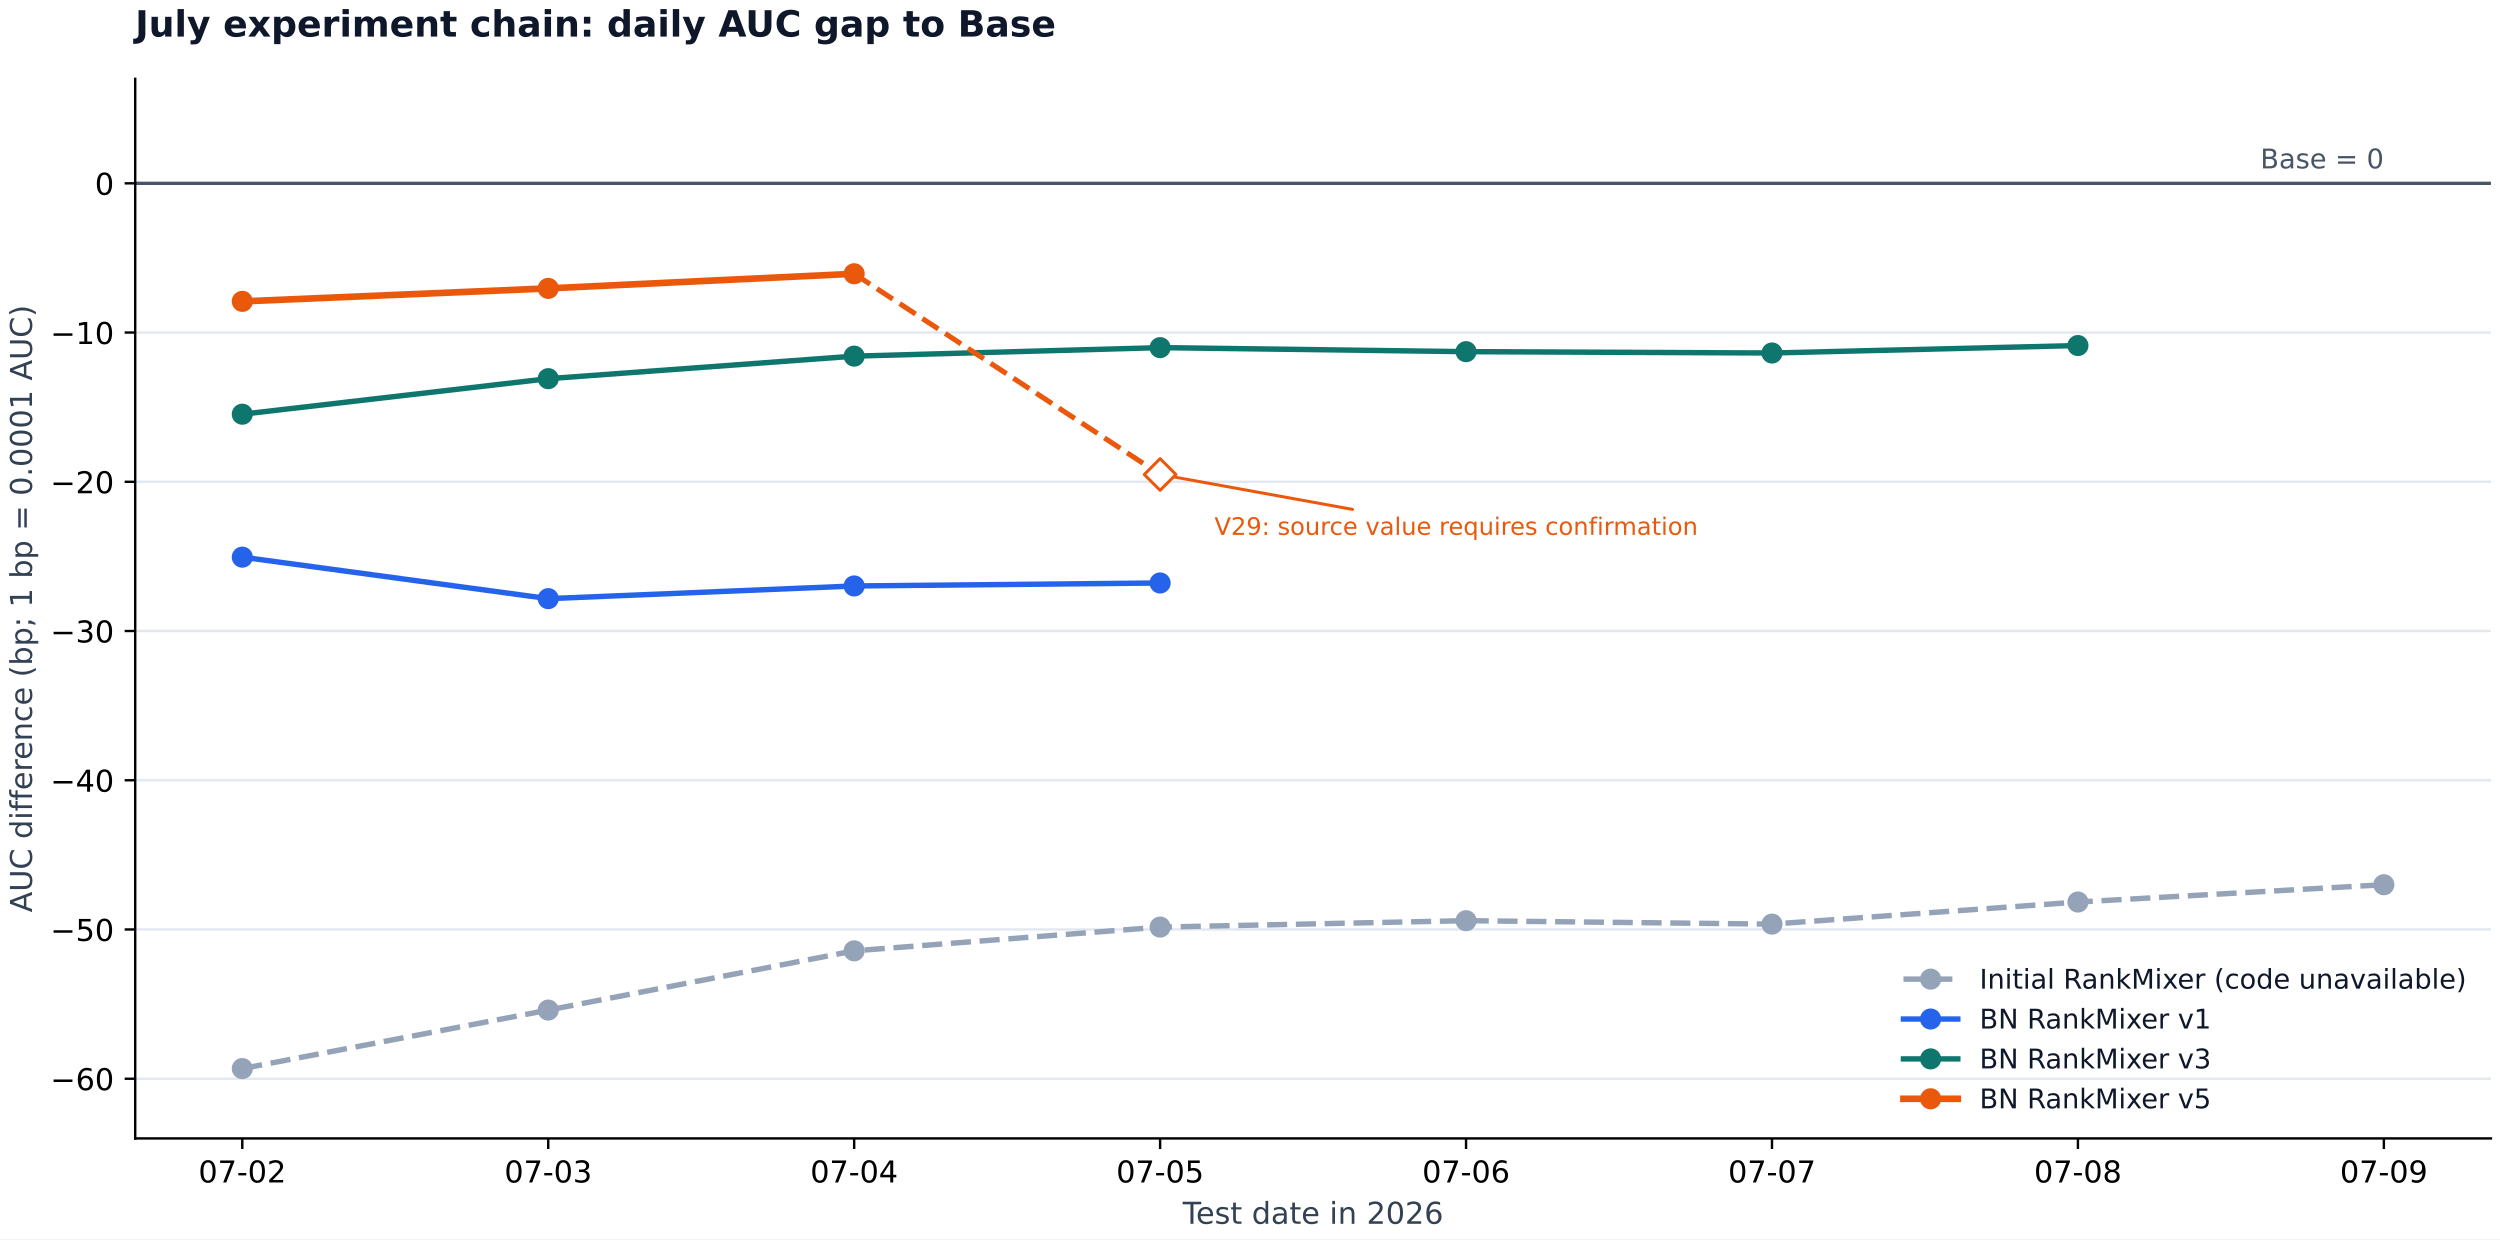
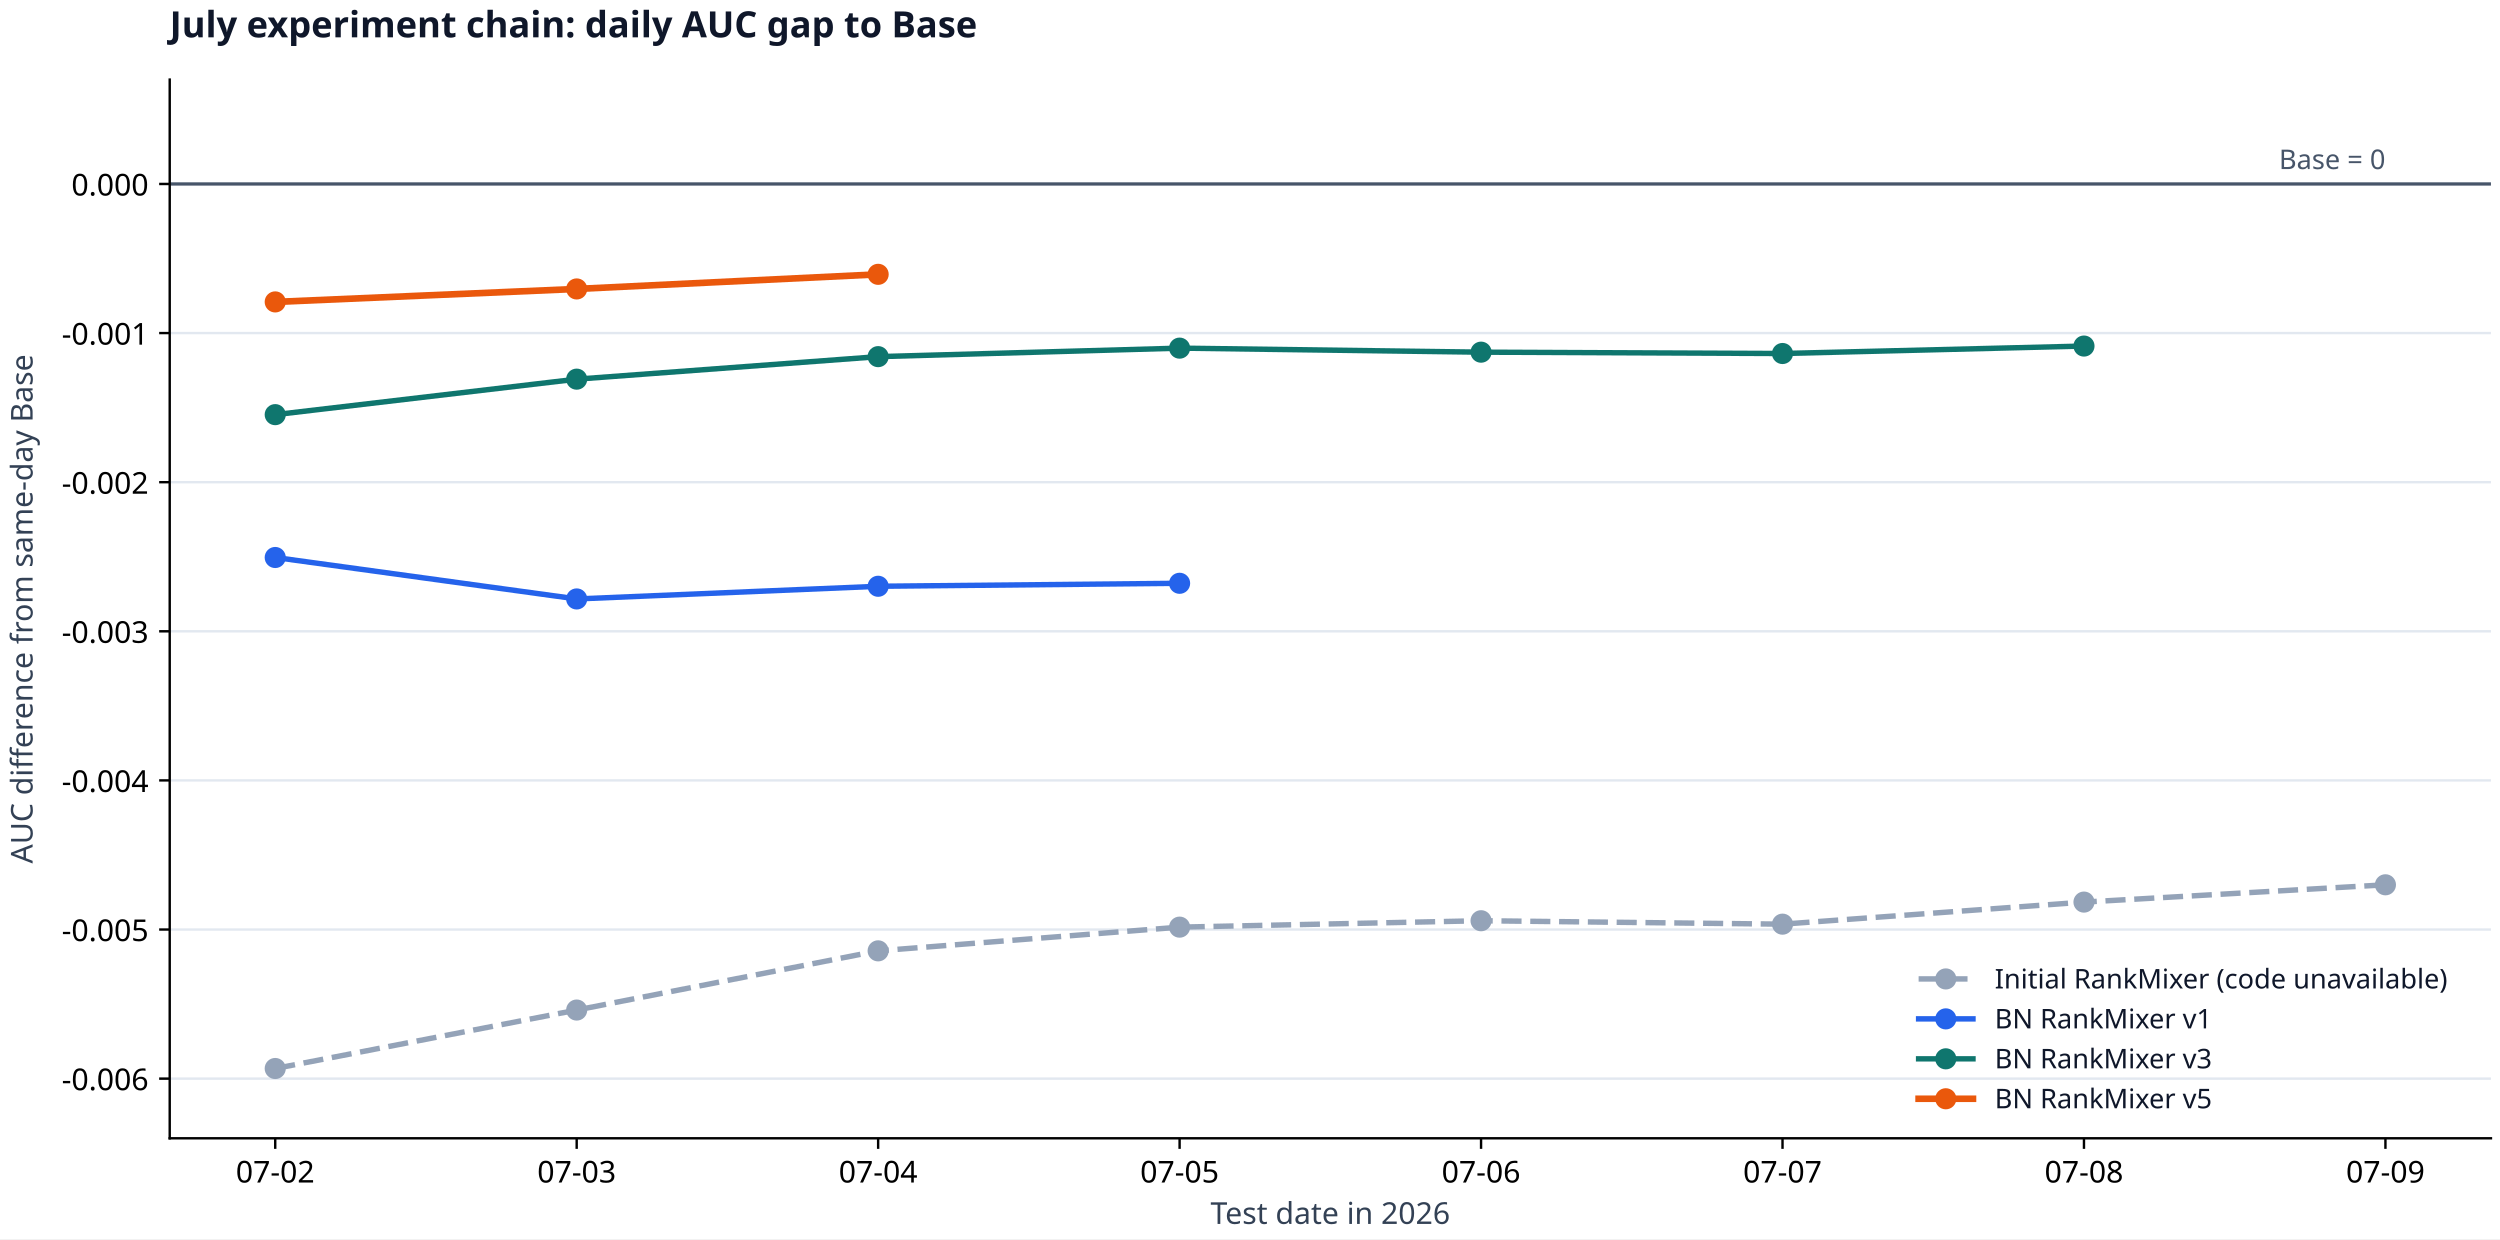
<svg xmlns="http://www.w3.org/2000/svg" xmlns:xlink="http://www.w3.org/1999/xlink" width="828pt" height="410.4pt" viewBox="0 0 828 410.4" version="1.1">
  <defs>
    <style type="text/css">*{stroke-linejoin: round; stroke-linecap: butt}</style>
  </defs>
  <g id="figure_1">
    <g id="patch_1">
-       <path d="M 0 410.4  L 828 410.4  L 828 0  L 0 0  z " style="fill: #ffffff" />
+       <path d="M 0 410.4 L 828 410.4 L 828 0 L 0 0 z " style="fill: #ffffff" />
    </g>
    <g id="axes_1">
      <g id="patch_2">
-         <path d="M 44.783 377.044  L 825 377.044  L 825 26.118  L 44.783 26.118  z " style="fill: #ffffff" />
+         <path d="M 56.21 377 L 825 377 L 825 26.36 L 56.21 26.36 z " style="fill: #ffffff" />
      </g>
      <g id="matplotlib.axis_1">
        <g id="xtick_1">
          <g id="line2d_1">
            <defs>
-               <path id="m055650dccf" d="M 0 0  L 0 3.5  " style="stroke: #000000; stroke-width: 0.8" />
+               <path id="ma5ba7ee84e" d="M 0 0 L 0 3.5 " style="stroke: #000000; stroke-width: 0.8" />
            </defs>
            <g>
-               <use xlink:href="#m055650dccf" x="80.247" y="377.044" style="stroke: #000000; stroke-width: 0.8" />
+               <use xlink:href="#ma5ba7ee84e" x="91.155" y="377" style="stroke: #000000; stroke-width: 0.8" />
            </g>
          </g>
          <g id="text_1">
-             <text style="font: 10px 'DejaVu Sans'; text-anchor: middle" x="80.247" y="391.642" transform="rotate(-0 80.24745 391.6419)">07-02</text>
+             <text style="font: 10px 'Hiragino Sans GB'; text-anchor: middle" x="91.155" y="391.659" transform="rotate(-0 91.15462 391.6591)">07-02</text>
          </g>
        </g>
        <g id="xtick_2">
          <g id="line2d_2">
            <g>
-               <use xlink:href="#m055650dccf" x="181.574" y="377.044" style="stroke: #000000; stroke-width: 0.8" />
+               <use xlink:href="#ma5ba7ee84e" x="190.997" y="377" style="stroke: #000000; stroke-width: 0.8" />
            </g>
          </g>
          <g id="text_2">
-             <text style="font: 10px 'DejaVu Sans'; text-anchor: middle" x="181.574" y="391.642" transform="rotate(-0 181.5743 391.6419)">07-03</text>
+             <text style="font: 10px 'Hiragino Sans GB'; text-anchor: middle" x="190.997" y="391.659" transform="rotate(-0 190.9975 391.6591)">07-03</text>
          </g>
        </g>
        <g id="xtick_3">
          <g id="line2d_3">
            <g>
-               <use xlink:href="#m055650dccf" x="282.901" y="377.044" style="stroke: #000000; stroke-width: 0.8" />
+               <use xlink:href="#ma5ba7ee84e" x="290.84" y="377" style="stroke: #000000; stroke-width: 0.8" />
            </g>
          </g>
          <g id="text_3">
-             <text style="font: 10px 'DejaVu Sans'; text-anchor: middle" x="282.901" y="391.642" transform="rotate(-0 282.9011 391.6419)">07-04</text>
+             <text style="font: 10px 'Hiragino Sans GB'; text-anchor: middle" x="290.84" y="391.659" transform="rotate(-0 290.8404 391.6591)">07-04</text>
          </g>
        </g>
        <g id="xtick_4">
          <g id="line2d_4">
            <g>
-               <use xlink:href="#m055650dccf" x="384.228" y="377.044" style="stroke: #000000; stroke-width: 0.8" />
+               <use xlink:href="#ma5ba7ee84e" x="390.683" y="377" style="stroke: #000000; stroke-width: 0.8" />
            </g>
          </g>
          <g id="text_4">
-             <text style="font: 10px 'DejaVu Sans'; text-anchor: middle" x="384.228" y="391.642" transform="rotate(-0 384.228 391.6419)">07-05</text>
+             <text style="font: 10px 'Hiragino Sans GB'; text-anchor: middle" x="390.683" y="391.659" transform="rotate(-0 390.6832 391.6591)">07-05</text>
          </g>
        </g>
        <g id="xtick_5">
          <g id="line2d_5">
            <g>
-               <use xlink:href="#m055650dccf" x="485.555" y="377.044" style="stroke: #000000; stroke-width: 0.8" />
+               <use xlink:href="#ma5ba7ee84e" x="490.526" y="377" style="stroke: #000000; stroke-width: 0.8" />
            </g>
          </g>
          <g id="text_5">
-             <text style="font: 10px 'DejaVu Sans'; text-anchor: middle" x="485.555" y="391.642" transform="rotate(-0 485.5548 391.6419)">07-06</text>
+             <text style="font: 10px 'Hiragino Sans GB'; text-anchor: middle" x="490.526" y="391.659" transform="rotate(-0 490.5261 391.6591)">07-06</text>
          </g>
        </g>
        <g id="xtick_6">
          <g id="line2d_6">
            <g>
-               <use xlink:href="#m055650dccf" x="586.882" y="377.044" style="stroke: #000000; stroke-width: 0.8" />
+               <use xlink:href="#ma5ba7ee84e" x="590.369" y="377" style="stroke: #000000; stroke-width: 0.8" />
            </g>
          </g>
          <g id="text_6">
-             <text style="font: 10px 'DejaVu Sans'; text-anchor: middle" x="586.882" y="391.642" transform="rotate(-0 586.8817 391.6419)">07-07</text>
+             <text style="font: 10px 'Hiragino Sans GB'; text-anchor: middle" x="590.369" y="391.659" transform="rotate(-0 590.369 391.6591)">07-07</text>
          </g>
        </g>
        <g id="xtick_7">
          <g id="line2d_7">
            <g>
-               <use xlink:href="#m055650dccf" x="688.209" y="377.044" style="stroke: #000000; stroke-width: 0.8" />
+               <use xlink:href="#ma5ba7ee84e" x="690.212" y="377" style="stroke: #000000; stroke-width: 0.8" />
            </g>
          </g>
          <g id="text_7">
-             <text style="font: 10px 'DejaVu Sans'; text-anchor: middle" x="688.209" y="391.642" transform="rotate(-0 688.2085 391.6419)">07-08</text>
+             <text style="font: 10px 'Hiragino Sans GB'; text-anchor: middle" x="690.212" y="391.659" transform="rotate(-0 690.2119 391.6591)">07-08</text>
          </g>
        </g>
        <g id="xtick_8">
          <g id="line2d_8">
            <g>
-               <use xlink:href="#m055650dccf" x="789.535" y="377.044" style="stroke: #000000; stroke-width: 0.8" />
+               <use xlink:href="#ma5ba7ee84e" x="790.055" y="377" style="stroke: #000000; stroke-width: 0.8" />
            </g>
          </g>
          <g id="text_8">
-             <text style="font: 10px 'DejaVu Sans'; text-anchor: middle" x="789.535" y="391.642" transform="rotate(-0 789.5354 391.6419)">07-09</text>
+             <text style="font: 10px 'Hiragino Sans GB'; text-anchor: middle" x="790.055" y="391.659" transform="rotate(-0 790.0548 391.6591)">07-09</text>
          </g>
        </g>
        <g id="text_9">
-           <text style="fill: #334155; font: 10px 'DejaVu Sans'; text-anchor: middle" x="434.891" y="405.32" transform="rotate(-0 434.8914 405.3201)">Test date in 2026</text>
+           <text style="fill: #334155; font: 10px 'Hiragino Sans GB'; text-anchor: middle" x="440.605" y="405.359" transform="rotate(-0 440.6047 405.3591)">Test date in 2026</text>
        </g>
      </g>
      <g id="matplotlib.axis_2">
        <g id="ytick_1">
          <g id="line2d_9">
-             <path d="M 44.783 357.273  L 825 357.273  " clip-path="url(#pcba3bb945e)" style="fill: none; stroke: #e2e8f0; stroke-width: 0.8; stroke-linecap: square" />
+             <path d="M 56.21 357.245 L 825 357.245 " clip-path="url(#p943e7fc7b8)" style="fill: none; stroke: #e2e8f0; stroke-width: 0.8; stroke-linecap: square" />
          </g>
          <g id="line2d_10">
            <defs>
-               <path id="mbea81c5ff0" d="M 0 0  L -3.5 0  " style="stroke: #000000; stroke-width: 0.8" />
+               <path id="mb3c4eae550" d="M 0 0 L -3.5 0 " style="stroke: #000000; stroke-width: 0.8" />
            </defs>
            <g>
-               <use xlink:href="#mbea81c5ff0" x="44.783" y="357.273" style="stroke: #000000; stroke-width: 0.8" />
+               <use xlink:href="#mb3c4eae550" x="56.21" y="357.245" style="stroke: #000000; stroke-width: 0.8" />
            </g>
          </g>
          <g id="text_10">
-             <text style="font: 10px 'DejaVu Sans'; text-anchor: end" x="37.783" y="361.072" transform="rotate(-0 37.78305 361.0723)">−60</text>
+             <text style="font: 10px 'Hiragino Sans GB'; text-anchor: end" x="49.21" y="361.075" transform="rotate(-0 49.20961 361.0751)">-0.006</text>
          </g>
        </g>
        <g id="ytick_2">
          <g id="line2d_11">
-             <path d="M 44.783 307.847  L 825 307.847  " clip-path="url(#pcba3bb945e)" style="fill: none; stroke: #e2e8f0; stroke-width: 0.8; stroke-linecap: square" />
+             <path d="M 56.21 307.86 L 825 307.86 " clip-path="url(#p943e7fc7b8)" style="fill: none; stroke: #e2e8f0; stroke-width: 0.8; stroke-linecap: square" />
          </g>
          <g id="line2d_12">
            <g>
-               <use xlink:href="#mbea81c5ff0" x="44.783" y="307.847" style="stroke: #000000; stroke-width: 0.8" />
+               <use xlink:href="#mb3c4eae550" x="56.21" y="307.86" style="stroke: #000000; stroke-width: 0.8" />
            </g>
          </g>
          <g id="text_11">
-             <text style="font: 10px 'DejaVu Sans'; text-anchor: end" x="37.783" y="311.646" transform="rotate(-0 37.78305 311.6462)">−50</text>
+             <text style="font: 10px 'Hiragino Sans GB'; text-anchor: end" x="49.21" y="311.689" transform="rotate(-0 49.20961 311.6893)">-0.005</text>
          </g>
        </g>
        <g id="ytick_3">
          <g id="line2d_13">
-             <path d="M 44.783 258.421  L 825 258.421  " clip-path="url(#pcba3bb945e)" style="fill: none; stroke: #e2e8f0; stroke-width: 0.8; stroke-linecap: square" />
+             <path d="M 56.21 258.474 L 825 258.474 " clip-path="url(#p943e7fc7b8)" style="fill: none; stroke: #e2e8f0; stroke-width: 0.8; stroke-linecap: square" />
          </g>
          <g id="line2d_14">
            <g>
-               <use xlink:href="#mbea81c5ff0" x="44.783" y="258.421" style="stroke: #000000; stroke-width: 0.8" />
+               <use xlink:href="#mb3c4eae550" x="56.21" y="258.474" style="stroke: #000000; stroke-width: 0.8" />
            </g>
          </g>
          <g id="text_12">
-             <text style="font: 10px 'DejaVu Sans'; text-anchor: end" x="37.783" y="262.22" transform="rotate(-0 37.78305 262.2201)">−40</text>
+             <text style="font: 10px 'Hiragino Sans GB'; text-anchor: end" x="49.21" y="262.303" transform="rotate(-0 49.20961 262.3034)">-0.004</text>
          </g>
        </g>
        <g id="ytick_4">
          <g id="line2d_15">
-             <path d="M 44.783 208.995  L 825 208.995  " clip-path="url(#pcba3bb945e)" style="fill: none; stroke: #e2e8f0; stroke-width: 0.8; stroke-linecap: square" />
+             <path d="M 56.21 209.088 L 825 209.088 " clip-path="url(#p943e7fc7b8)" style="fill: none; stroke: #e2e8f0; stroke-width: 0.8; stroke-linecap: square" />
          </g>
          <g id="line2d_16">
            <g>
-               <use xlink:href="#mbea81c5ff0" x="44.783" y="208.995" style="stroke: #000000; stroke-width: 0.8" />
+               <use xlink:href="#mb3c4eae550" x="56.21" y="209.088" style="stroke: #000000; stroke-width: 0.8" />
            </g>
          </g>
          <g id="text_13">
-             <text style="font: 10px 'DejaVu Sans'; text-anchor: end" x="37.783" y="212.794" transform="rotate(-0 37.78305 212.7941)">−30</text>
+             <text style="font: 10px 'Hiragino Sans GB'; text-anchor: end" x="49.21" y="212.918" transform="rotate(-0 49.20961 212.9176)">-0.003</text>
          </g>
        </g>
        <g id="ytick_5">
          <g id="line2d_17">
-             <path d="M 44.783 159.569  L 825 159.569  " clip-path="url(#pcba3bb945e)" style="fill: none; stroke: #e2e8f0; stroke-width: 0.8; stroke-linecap: square" />
+             <path d="M 56.21 159.702 L 825 159.702 " clip-path="url(#p943e7fc7b8)" style="fill: none; stroke: #e2e8f0; stroke-width: 0.8; stroke-linecap: square" />
          </g>
          <g id="line2d_18">
            <g>
-               <use xlink:href="#mbea81c5ff0" x="44.783" y="159.569" style="stroke: #000000; stroke-width: 0.8" />
+               <use xlink:href="#mb3c4eae550" x="56.21" y="159.702" style="stroke: #000000; stroke-width: 0.8" />
            </g>
          </g>
          <g id="text_14">
-             <text style="font: 10px 'DejaVu Sans'; text-anchor: end" x="37.783" y="163.368" transform="rotate(-0 37.78305 163.368)">−20</text>
+             <text style="font: 10px 'Hiragino Sans GB'; text-anchor: end" x="49.21" y="163.532" transform="rotate(-0 49.20961 163.5317)">-0.002</text>
          </g>
        </g>
        <g id="ytick_6">
          <g id="line2d_19">
-             <path d="M 44.783 110.143  L 825 110.143  " clip-path="url(#pcba3bb945e)" style="fill: none; stroke: #e2e8f0; stroke-width: 0.8; stroke-linecap: square" />
+             <path d="M 56.21 110.316 L 825 110.316 " clip-path="url(#p943e7fc7b8)" style="fill: none; stroke: #e2e8f0; stroke-width: 0.8; stroke-linecap: square" />
          </g>
          <g id="line2d_20">
            <g>
-               <use xlink:href="#mbea81c5ff0" x="44.783" y="110.143" style="stroke: #000000; stroke-width: 0.8" />
+               <use xlink:href="#mb3c4eae550" x="56.21" y="110.316" style="stroke: #000000; stroke-width: 0.8" />
            </g>
          </g>
          <g id="text_15">
-             <text style="font: 10px 'DejaVu Sans'; text-anchor: end" x="37.783" y="113.942" transform="rotate(-0 37.78305 113.9419)">−10</text>
+             <text style="font: 10px 'Hiragino Sans GB'; text-anchor: end" x="49.21" y="114.146" transform="rotate(-0 49.20961 114.1459)">-0.001</text>
          </g>
        </g>
        <g id="ytick_7">
          <g id="line2d_21">
-             <path d="M 44.783 60.717  L 825 60.717  " clip-path="url(#pcba3bb945e)" style="fill: none; stroke: #e2e8f0; stroke-width: 0.8; stroke-linecap: square" />
+             <path d="M 56.21 60.93 L 825 60.93 " clip-path="url(#p943e7fc7b8)" style="fill: none; stroke: #e2e8f0; stroke-width: 0.8; stroke-linecap: square" />
          </g>
          <g id="line2d_22">
            <g>
-               <use xlink:href="#mbea81c5ff0" x="44.783" y="60.717" style="stroke: #000000; stroke-width: 0.8" />
+               <use xlink:href="#mb3c4eae550" x="56.21" y="60.93" style="stroke: #000000; stroke-width: 0.8" />
            </g>
          </g>
          <g id="text_16">
-             <text style="font: 10px 'DejaVu Sans'; text-anchor: end" x="37.783" y="64.516" transform="rotate(-0 37.78305 64.51584)">0</text>
+             <text style="font: 10px 'Hiragino Sans GB'; text-anchor: end" x="49.21" y="64.76" transform="rotate(-0 49.20961 64.76002)">0.000</text>
          </g>
        </g>
        <g id="text_17">
-           <text style="fill: #334155; font: 10px 'DejaVu Sans'; text-anchor: middle" x="10.599" y="201.581" transform="rotate(-90 10.59868 201.5809)">AUC difference (bp; 1 bp = 0.0001 AUC)</text>
+           <text style="fill: #334155; font: 10px 'Hiragino Sans GB'; text-anchor: middle" x="10.8" y="201.68" transform="rotate(-90 10.80024 201.68)">AUC difference from same-day Base</text>
        </g>
      </g>
      <g id="line2d_23">
-         <path d="M 80.247 353.912  L 181.574 334.537  L 282.901 314.915  L 384.228 307.056  L 485.555 304.931  L 586.882 306.068  L 688.209 298.753  L 789.535 293.019  " clip-path="url(#pcba3bb945e)" style="fill: none; stroke-dasharray: 6.66,2.88; stroke-dashoffset: 0; stroke: #94a3b8; stroke-width: 1.8" />
+         <path d="M 91.155 353.887 L 190.997 334.528 L 290.84 314.922 L 390.683 307.069 L 490.526 304.946 L 590.369 306.082 L 690.212 298.773 L 790.055 293.044 " clip-path="url(#p943e7fc7b8)" style="fill: none; stroke-dasharray: 6.66,2.88; stroke-dashoffset: 0; stroke: #94a3b8; stroke-width: 1.8" />
        <defs>
-           <path id="m4c4987faf9" d="M 0 3  C 0.796 3 1.559 2.684 2.121 2.121  C 2.684 1.559 3 0.796 3 0  C 3 -0.796 2.684 -1.559 2.121 -2.121  C 1.559 -2.684 0.796 -3 0 -3  C -0.796 -3 -1.559 -2.684 -2.121 -2.121  C -2.684 -1.559 -3 -0.796 -3 0  C -3 0.796 -2.684 1.559 -2.121 2.121  C -1.559 2.684 -0.796 3 0 3  z " style="stroke: #94a3b8" />
+           <path id="mfa7a59a526" d="M 0 3 C 0.796 3 1.559 2.684 2.121 2.121 C 2.684 1.559 3 0.796 3 0 C 3 -0.796 2.684 -1.559 2.121 -2.121 C 1.559 -2.684 0.796 -3 0 -3 C -0.796 -3 -1.559 -2.684 -2.121 -2.121 C -2.684 -1.559 -3 -0.796 -3 0 C -3 0.796 -2.684 1.559 -2.121 2.121 C -1.559 2.684 -0.796 3 0 3 z " style="stroke: #94a3b8" />
        </defs>
-         <g clip-path="url(#pcba3bb945e)">
-           <use xlink:href="#m4c4987faf9" x="80.247" y="353.912" style="fill: #94a3b8; stroke: #94a3b8" />
-           <use xlink:href="#m4c4987faf9" x="181.574" y="334.537" style="fill: #94a3b8; stroke: #94a3b8" />
-           <use xlink:href="#m4c4987faf9" x="282.901" y="314.915" style="fill: #94a3b8; stroke: #94a3b8" />
-           <use xlink:href="#m4c4987faf9" x="384.228" y="307.056" style="fill: #94a3b8; stroke: #94a3b8" />
-           <use xlink:href="#m4c4987faf9" x="485.555" y="304.931" style="fill: #94a3b8; stroke: #94a3b8" />
-           <use xlink:href="#m4c4987faf9" x="586.882" y="306.068" style="fill: #94a3b8; stroke: #94a3b8" />
-           <use xlink:href="#m4c4987faf9" x="688.209" y="298.753" style="fill: #94a3b8; stroke: #94a3b8" />
-           <use xlink:href="#m4c4987faf9" x="789.535" y="293.019" style="fill: #94a3b8; stroke: #94a3b8" />
+         <g clip-path="url(#p943e7fc7b8)">
+           <use xlink:href="#mfa7a59a526" x="91.155" y="353.887" style="fill: #94a3b8; stroke: #94a3b8" />
+           <use xlink:href="#mfa7a59a526" x="190.997" y="334.528" style="fill: #94a3b8; stroke: #94a3b8" />
+           <use xlink:href="#mfa7a59a526" x="290.84" y="314.922" style="fill: #94a3b8; stroke: #94a3b8" />
+           <use xlink:href="#mfa7a59a526" x="390.683" y="307.069" style="fill: #94a3b8; stroke: #94a3b8" />
+           <use xlink:href="#mfa7a59a526" x="490.526" y="304.946" style="fill: #94a3b8; stroke: #94a3b8" />
+           <use xlink:href="#mfa7a59a526" x="590.369" y="306.082" style="fill: #94a3b8; stroke: #94a3b8" />
+           <use xlink:href="#mfa7a59a526" x="690.212" y="298.773" style="fill: #94a3b8; stroke: #94a3b8" />
+           <use xlink:href="#mfa7a59a526" x="790.055" y="293.044" style="fill: #94a3b8; stroke: #94a3b8" />
        </g>
      </g>
      <g id="line2d_24">
-         <path d="M 80.247 184.529  L 181.574 198.269  L 282.901 194.068  L 384.228 193.08  " clip-path="url(#pcba3bb945e)" style="fill: none; stroke: #2563eb; stroke-width: 1.8; stroke-linecap: square" />
+         <path d="M 91.155 184.642 L 190.997 198.371 L 290.84 194.173 L 390.683 193.186 " clip-path="url(#p943e7fc7b8)" style="fill: none; stroke: #2563eb; stroke-width: 1.8; stroke-linecap: square" />
        <defs>
-           <path id="meb39e3a60c" d="M 0 3  C 0.796 3 1.559 2.684 2.121 2.121  C 2.684 1.559 3 0.796 3 0  C 3 -0.796 2.684 -1.559 2.121 -2.121  C 1.559 -2.684 0.796 -3 0 -3  C -0.796 -3 -1.559 -2.684 -2.121 -2.121  C -2.684 -1.559 -3 -0.796 -3 0  C -3 0.796 -2.684 1.559 -2.121 2.121  C -1.559 2.684 -0.796 3 0 3  z " style="stroke: #2563eb" />
+           <path id="m905796168f" d="M 0 3 C 0.796 3 1.559 2.684 2.121 2.121 C 2.684 1.559 3 0.796 3 0 C 3 -0.796 2.684 -1.559 2.121 -2.121 C 1.559 -2.684 0.796 -3 0 -3 C -0.796 -3 -1.559 -2.684 -2.121 -2.121 C -2.684 -1.559 -3 -0.796 -3 0 C -3 0.796 -2.684 1.559 -2.121 2.121 C -1.559 2.684 -0.796 3 0 3 z " style="stroke: #2563eb" />
        </defs>
-         <g clip-path="url(#pcba3bb945e)">
-           <use xlink:href="#meb39e3a60c" x="80.247" y="184.529" style="fill: #2563eb; stroke: #2563eb" />
-           <use xlink:href="#meb39e3a60c" x="181.574" y="198.269" style="fill: #2563eb; stroke: #2563eb" />
-           <use xlink:href="#meb39e3a60c" x="282.901" y="194.068" style="fill: #2563eb; stroke: #2563eb" />
-           <use xlink:href="#meb39e3a60c" x="384.228" y="193.08" style="fill: #2563eb; stroke: #2563eb" />
+         <g clip-path="url(#p943e7fc7b8)">
+           <use xlink:href="#m905796168f" x="91.155" y="184.642" style="fill: #2563eb; stroke: #2563eb" />
+           <use xlink:href="#m905796168f" x="190.997" y="198.371" style="fill: #2563eb; stroke: #2563eb" />
+           <use xlink:href="#m905796168f" x="290.84" y="194.173" style="fill: #2563eb; stroke: #2563eb" />
+           <use xlink:href="#m905796168f" x="390.683" y="193.186" style="fill: #2563eb; stroke: #2563eb" />
        </g>
      </g>
      <g id="line2d_25">
-         <path d="M 80.247 137.179  L 181.574 125.415  L 282.901 117.952  L 384.228 115.135  L 485.555 116.469  L 586.882 116.914  L 688.209 114.443  " clip-path="url(#pcba3bb945e)" style="fill: none; stroke: #0f766e; stroke-width: 1.8; stroke-linecap: square" />
+         <path d="M 91.155 137.33 L 190.997 125.576 L 290.84 118.119 L 390.683 115.304 L 490.526 116.638 L 590.369 117.082 L 690.212 114.613 " clip-path="url(#p943e7fc7b8)" style="fill: none; stroke: #0f766e; stroke-width: 1.8; stroke-linecap: square" />
        <defs>
-           <path id="m8de4ef3f0f" d="M 0 3  C 0.796 3 1.559 2.684 2.121 2.121  C 2.684 1.559 3 0.796 3 0  C 3 -0.796 2.684 -1.559 2.121 -2.121  C 1.559 -2.684 0.796 -3 0 -3  C -0.796 -3 -1.559 -2.684 -2.121 -2.121  C -2.684 -1.559 -3 -0.796 -3 0  C -3 0.796 -2.684 1.559 -2.121 2.121  C -1.559 2.684 -0.796 3 0 3  z " style="stroke: #0f766e" />
+           <path id="md48c2469a1" d="M 0 3 C 0.796 3 1.559 2.684 2.121 2.121 C 2.684 1.559 3 0.796 3 0 C 3 -0.796 2.684 -1.559 2.121 -2.121 C 1.559 -2.684 0.796 -3 0 -3 C -0.796 -3 -1.559 -2.684 -2.121 -2.121 C -2.684 -1.559 -3 -0.796 -3 0 C -3 0.796 -2.684 1.559 -2.121 2.121 C -1.559 2.684 -0.796 3 0 3 z " style="stroke: #0f766e" />
        </defs>
-         <g clip-path="url(#pcba3bb945e)">
-           <use xlink:href="#m8de4ef3f0f" x="80.247" y="137.179" style="fill: #0f766e; stroke: #0f766e" />
-           <use xlink:href="#m8de4ef3f0f" x="181.574" y="125.415" style="fill: #0f766e; stroke: #0f766e" />
-           <use xlink:href="#m8de4ef3f0f" x="282.901" y="117.952" style="fill: #0f766e; stroke: #0f766e" />
-           <use xlink:href="#m8de4ef3f0f" x="384.228" y="115.135" style="fill: #0f766e; stroke: #0f766e" />
-           <use xlink:href="#m8de4ef3f0f" x="485.555" y="116.469" style="fill: #0f766e; stroke: #0f766e" />
-           <use xlink:href="#m8de4ef3f0f" x="586.882" y="116.914" style="fill: #0f766e; stroke: #0f766e" />
-           <use xlink:href="#m8de4ef3f0f" x="688.209" y="114.443" style="fill: #0f766e; stroke: #0f766e" />
+         <g clip-path="url(#p943e7fc7b8)">
+           <use xlink:href="#md48c2469a1" x="91.155" y="137.33" style="fill: #0f766e; stroke: #0f766e" />
+           <use xlink:href="#md48c2469a1" x="190.997" y="125.576" style="fill: #0f766e; stroke: #0f766e" />
+           <use xlink:href="#md48c2469a1" x="290.84" y="118.119" style="fill: #0f766e; stroke: #0f766e" />
+           <use xlink:href="#md48c2469a1" x="390.683" y="115.304" style="fill: #0f766e; stroke: #0f766e" />
+           <use xlink:href="#md48c2469a1" x="490.526" y="116.638" style="fill: #0f766e; stroke: #0f766e" />
+           <use xlink:href="#md48c2469a1" x="590.369" y="117.082" style="fill: #0f766e; stroke: #0f766e" />
+           <use xlink:href="#md48c2469a1" x="690.212" y="114.613" style="fill: #0f766e; stroke: #0f766e" />
        </g>
      </g>
      <g id="line2d_26">
-         <path d="M 80.247 99.813  L 181.574 95.513  L 282.901 90.669  " clip-path="url(#pcba3bb945e)" style="fill: none; stroke: #ea580c; stroke-width: 2.2; stroke-linecap: square" />
+         <path d="M 91.155 99.995 L 190.997 95.698 L 290.84 90.858 " clip-path="url(#p943e7fc7b8)" style="fill: none; stroke: #ea580c; stroke-width: 2.2; stroke-linecap: square" />
        <defs>
-           <path id="md066800031" d="M 0 3  C 0.796 3 1.559 2.684 2.121 2.121  C 2.684 1.559 3 0.796 3 0  C 3 -0.796 2.684 -1.559 2.121 -2.121  C 1.559 -2.684 0.796 -3 0 -3  C -0.796 -3 -1.559 -2.684 -2.121 -2.121  C -2.684 -1.559 -3 -0.796 -3 0  C -3 0.796 -2.684 1.559 -2.121 2.121  C -1.559 2.684 -0.796 3 0 3  z " style="stroke: #ea580c" />
+           <path id="m61007d4e9e" d="M 0 3 C 0.796 3 1.559 2.684 2.121 2.121 C 2.684 1.559 3 0.796 3 0 C 3 -0.796 2.684 -1.559 2.121 -2.121 C 1.559 -2.684 0.796 -3 0 -3 C -0.796 -3 -1.559 -2.684 -2.121 -2.121 C -2.684 -1.559 -3 -0.796 -3 0 C -3 0.796 -2.684 1.559 -2.121 2.121 C -1.559 2.684 -0.796 3 0 3 z " style="stroke: #ea580c" />
        </defs>
-         <g clip-path="url(#pcba3bb945e)">
-           <use xlink:href="#md066800031" x="80.247" y="99.813" style="fill: #ea580c; stroke: #ea580c" />
-           <use xlink:href="#md066800031" x="181.574" y="95.513" style="fill: #ea580c; stroke: #ea580c" />
-           <use xlink:href="#md066800031" x="282.901" y="90.669" style="fill: #ea580c; stroke: #ea580c" />
+         <g clip-path="url(#p943e7fc7b8)">
+           <use xlink:href="#m61007d4e9e" x="91.155" y="99.995" style="fill: #ea580c; stroke: #ea580c" />
+           <use xlink:href="#m61007d4e9e" x="190.997" y="95.698" style="fill: #ea580c; stroke: #ea580c" />
+           <use xlink:href="#m61007d4e9e" x="290.84" y="90.858" style="fill: #ea580c; stroke: #ea580c" />
        </g>
      </g>
      <g id="line2d_27">
-         <path d="M 282.901 90.669  L 384.228 157.147  " clip-path="url(#pcba3bb945e)" style="fill: none; stroke-dasharray: 6.29,2.72; stroke-dashoffset: 0; stroke: #ea580c; stroke-width: 1.7" />
-       </g>
-       <g id="line2d_28">
-         <path d="M 44.783 60.717  L 825 60.717  " clip-path="url(#pcba3bb945e)" style="fill: none; stroke: #475569; stroke-width: 1.1; stroke-linecap: square" />
+         <path d="M 56.21 60.93 L 825 60.93 " clip-path="url(#p943e7fc7b8)" style="fill: none; stroke: #475569; stroke-width: 1.1; stroke-linecap: square" />
      </g>
      <g id="patch_3">
-         <path d="M 44.783 377.044  L 44.783 26.118  " style="fill: none; stroke: #000000; stroke-width: 0.8; stroke-linejoin: miter; stroke-linecap: square" />
+         <path d="M 56.21 377 L 56.21 26.36 " style="fill: none; stroke: #000000; stroke-width: 0.8; stroke-linejoin: miter; stroke-linecap: square" />
      </g>
      <g id="patch_4">
-         <path d="M 44.783 377.044  L 825 377.044  " style="fill: none; stroke: #000000; stroke-width: 0.8; stroke-linejoin: miter; stroke-linecap: square" />
-       </g>
-       <g id="patch_5">
-         <path d="M 447.955 168.711  Q 417.074 163.107 386.192 157.503  " style="fill: none; stroke: #ea580c; stroke-linecap: round" />
+         <path d="M 56.21 377 L 825 377 " style="fill: none; stroke: #000000; stroke-width: 0.8; stroke-linejoin: miter; stroke-linecap: square" />
      </g>
      <g id="text_18">
-         <text style="fill: #ea580c; font: 8px 'DejaVu Sans'; text-anchor: start" x="402.228" y="177.147" transform="rotate(-0 402.228 177.1469)">V29: source value requires confirmation</text>
+         <text style="fill: #475569; font: 9px 'Hiragino Sans GB'; text-anchor: end" x="790.055" y="55.992" transform="rotate(-0 790.0548 55.99175)">Base = 0</text>
      </g>
      <g id="text_19">
-         <text style="fill: #475569; font: 9px 'DejaVu Sans'; text-anchor: end" x="789.535" y="55.774" transform="rotate(-0 789.5354 55.77401)">Base = 0</text>
-       </g>
-       <g id="text_20">
-         <text style="fill: #0f172a; font: 700 12px 'DejaVu Sans'; text-anchor: start" x="44.783" y="12.118" transform="rotate(-0 44.78305 12.11837)">July experiment chain: daily AUC gap to Base</text>
-       </g>
-       <g id="PathCollection_1">
-         <defs>
-           <path id="m9ea8dcfd3d" d="M -0 5.244  L 5.244 0  L 0 -5.244  L -5.244 -0  z " style="stroke: #ea580c" />
-         </defs>
-         <g clip-path="url(#pcba3bb945e)">
-           <use xlink:href="#m9ea8dcfd3d" x="384.228" y="157.147" style="fill: #ffffff; stroke: #ea580c" />
-         </g>
+         <text style="fill: #0f172a; font: 700 12px 'Hiragino Sans GB'; text-anchor: start" x="56.21" y="12.36" transform="rotate(-0 56.20961 12.36024)">July experiment chain: daily AUC gap to Base</text>
      </g>
      <g id="legend_1">
+         <g id="line2d_28">
+           <path d="M 635.447 324.223 L 644.447 324.223 L 653.447 324.223 " style="fill: none; stroke-dasharray: 6.66,2.88; stroke-dashoffset: 0; stroke: #94a3b8; stroke-width: 1.8" />
+           <g>
+             <use xlink:href="#mfa7a59a526" x="644.447" y="324.223" style="fill: #94a3b8; stroke: #94a3b8" />
+           </g>
+         </g>
+         <g id="text_20">
+           <text style="fill: #0f172a; font: 9px 'Hiragino Sans GB'; text-anchor: start" x="660.647" y="327.373" transform="rotate(-0 660.6471 327.3732)">Initial RankMixer (code unavailable)</text>
+         </g>
        <g id="line2d_29">
-           <path d="M 630.423 324.291  L 639.423 324.291  L 648.423 324.291  " style="fill: none; stroke-dasharray: 6.66,2.88; stroke-dashoffset: 0; stroke: #94a3b8; stroke-width: 1.8" />
+           <path d="M 635.447 337.453 L 644.447 337.453 L 653.447 337.453 " style="fill: none; stroke: #2563eb; stroke-width: 1.8; stroke-linecap: square" />
          <g>
-             <use xlink:href="#m4c4987faf9" x="639.423" y="324.291" style="fill: #94a3b8; stroke: #94a3b8" />
+             <use xlink:href="#m905796168f" x="644.447" y="337.453" style="fill: #2563eb; stroke: #2563eb" />
          </g>
        </g>
        <g id="text_21">
-           <text style="fill: #0f172a; font: 9px 'DejaVu Sans'; text-anchor: start" x="655.623" y="327.441" transform="rotate(-0 655.6226 327.4409)">Initial RankMixer (code unavailable)</text>
+           <text style="fill: #0f172a; font: 9px 'Hiragino Sans GB'; text-anchor: start" x="660.647" y="340.603" transform="rotate(-0 660.6471 340.6032)">BN RankMixer v1</text>
        </g>
        <g id="line2d_30">
-           <path d="M 630.423 337.501  L 639.423 337.501  L 648.423 337.501  " style="fill: none; stroke: #2563eb; stroke-width: 1.8; stroke-linecap: square" />
+           <path d="M 635.447 350.683 L 644.447 350.683 L 653.447 350.683 " style="fill: none; stroke: #0f766e; stroke-width: 1.8; stroke-linecap: square" />
          <g>
-             <use xlink:href="#meb39e3a60c" x="639.423" y="337.501" style="fill: #2563eb; stroke: #2563eb" />
+             <use xlink:href="#md48c2469a1" x="644.447" y="350.683" style="fill: #0f766e; stroke: #0f766e" />
          </g>
        </g>
        <g id="text_22">
-           <text style="fill: #0f172a; font: 9px 'DejaVu Sans'; text-anchor: start" x="655.623" y="340.651" transform="rotate(-0 655.6226 340.6512)">BN RankMixer v1</text>
+           <text style="fill: #0f172a; font: 9px 'Hiragino Sans GB'; text-anchor: start" x="660.647" y="353.833" transform="rotate(-0 660.6471 353.8332)">BN RankMixer v3</text>
        </g>
        <g id="line2d_31">
-           <path d="M 630.423 350.711  L 639.423 350.711  L 648.423 350.711  " style="fill: none; stroke: #0f766e; stroke-width: 1.8; stroke-linecap: square" />
+           <path d="M 635.447 363.913 L 644.447 363.913 L 653.447 363.913 " style="fill: none; stroke: #ea580c; stroke-width: 2.2; stroke-linecap: square" />
          <g>
-             <use xlink:href="#m8de4ef3f0f" x="639.423" y="350.711" style="fill: #0f766e; stroke: #0f766e" />
+             <use xlink:href="#m61007d4e9e" x="644.447" y="363.913" style="fill: #ea580c; stroke: #ea580c" />
          </g>
        </g>
        <g id="text_23">
-           <text style="fill: #0f172a; font: 9px 'DejaVu Sans'; text-anchor: start" x="655.623" y="353.861" transform="rotate(-0 655.6226 353.8615)">BN RankMixer v3</text>
-         </g>
-         <g id="line2d_32">
-           <path d="M 630.423 363.922  L 639.423 363.922  L 648.423 363.922  " style="fill: none; stroke: #ea580c; stroke-width: 2.2; stroke-linecap: square" />
-           <g>
-             <use xlink:href="#md066800031" x="639.423" y="363.922" style="fill: #ea580c; stroke: #ea580c" />
-           </g>
-         </g>
-         <g id="text_24">
-           <text style="fill: #0f172a; font: 9px 'DejaVu Sans'; text-anchor: start" x="655.623" y="367.072" transform="rotate(-0 655.6226 367.0718)">BN RankMixer v5</text>
+           <text style="fill: #0f172a; font: 9px 'Hiragino Sans GB'; text-anchor: start" x="660.647" y="367.063" transform="rotate(-0 660.6471 367.0632)">BN RankMixer v5</text>
        </g>
      </g>
    </g>
  </g>
  <defs>
-     <clipPath id="pcba3bb945e">
-       <rect x="44.783" y="26.118" width="780.217" height="350.925" />
+     <clipPath id="p943e7fc7b8">
+       <rect x="56.21" y="26.36" width="768.79" height="350.64" />
    </clipPath>
  </defs>
</svg>
